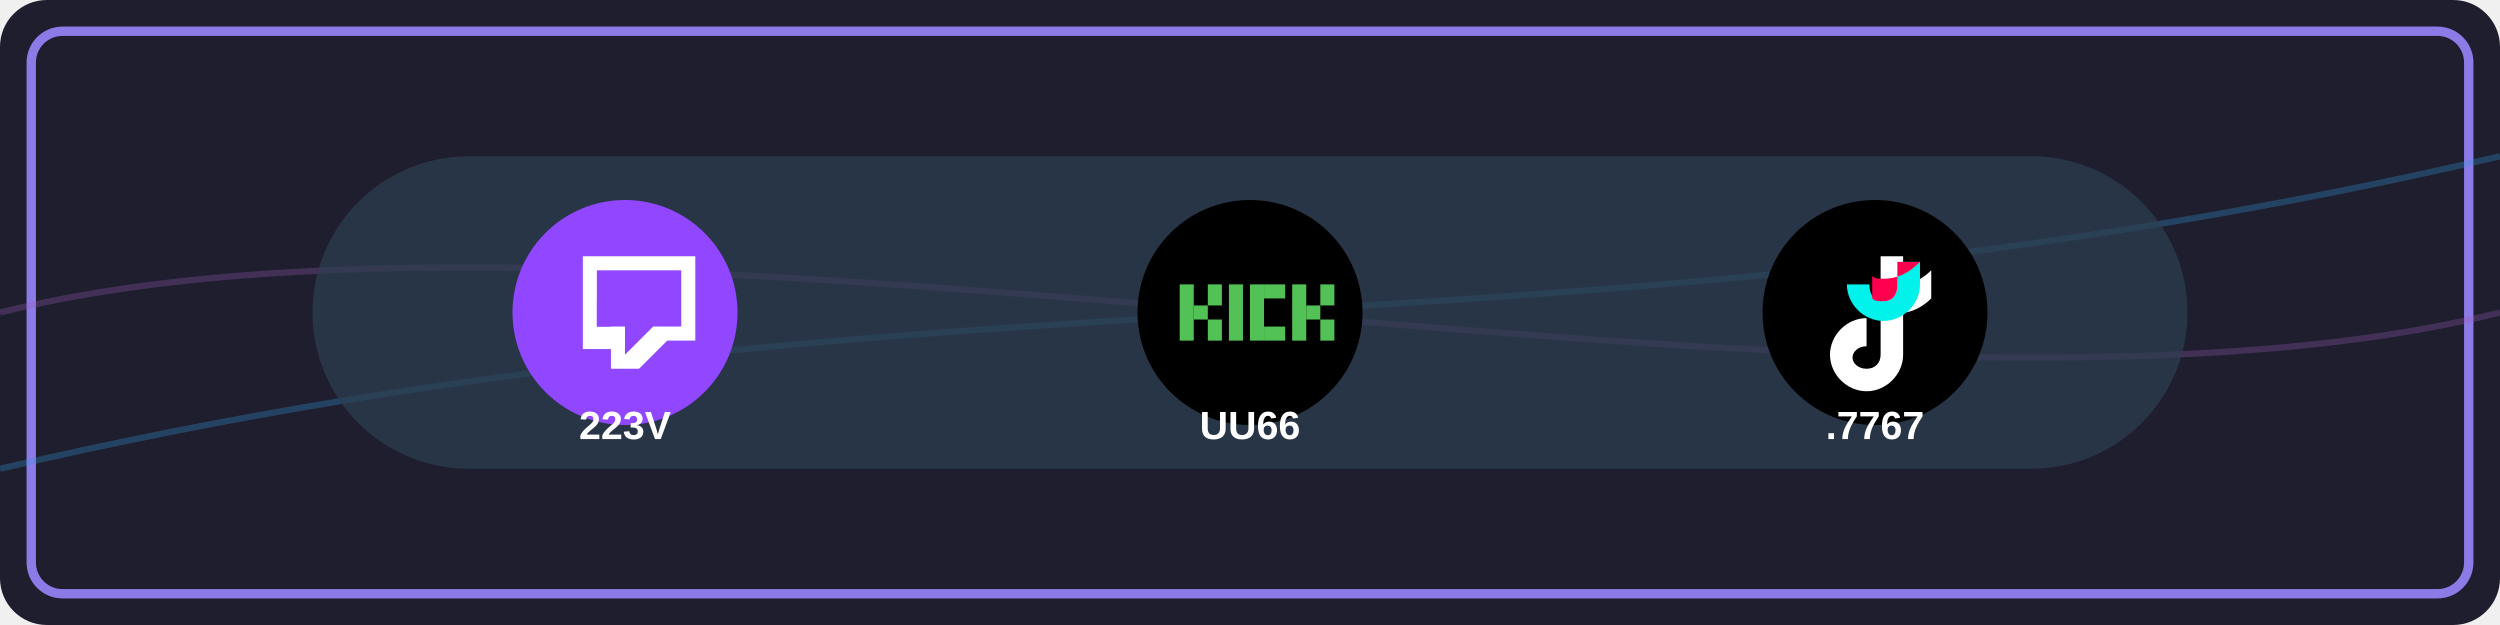
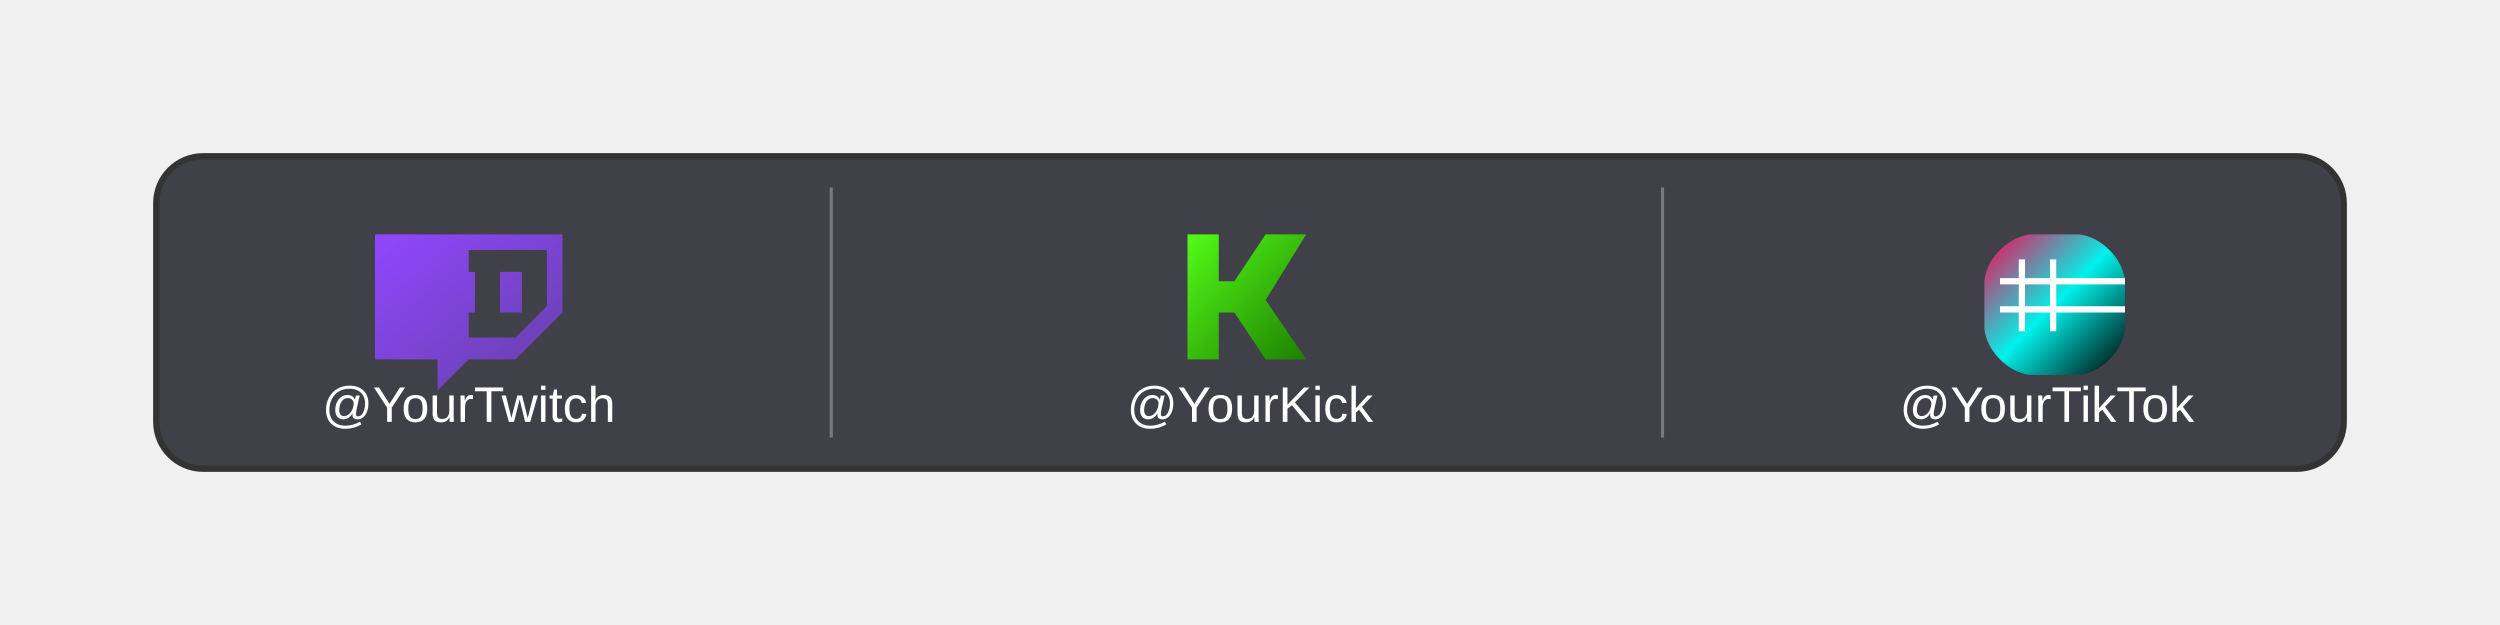
<svg xmlns="http://www.w3.org/2000/svg" viewBox="0 0 800 200">
-   <rect x="0" y="0" width="800" height="200" rx="15" ry="15" fill="#1e1e2e" />
-   <rect x="10" y="10" width="780" height="180" rx="10" ry="10" fill="none" stroke="#8c7ae6" stroke-width="3" />
-   <path d="M 0 100 C 200 50, 600 150, 800 100" stroke="#9b59b6" stroke-width="2" fill="none" opacity="0.3" />
-   <path d="M 0 150 C 300 80, 500 120, 800 50" stroke="#3498db" stroke-width="2" fill="none" opacity="0.3" />
-   <rect x="100" y="50" width="600" height="100" rx="50" ry="50" fill="#2c3e50" opacity="0.7" />
-   <g transform="translate(200, 100) scale(0.9)">
-     <circle cx="0" cy="0" r="40" fill="#9146FF" />
-     <path d="M -15 -20 L -15 13 L -5 13 L -5 20 L 5 20 L 15 10 L 25 10 L 25 -20 L -15 -20 Z M -10 -15 L 20 -15 L 20 5 L 10 5 L 0 15 L 0 5 L -10 5 L -10 -15 Z" fill="white" />
-     <path d="M 0 -5 L 5 -5 L 5 5 L 0 5 L 0 -5 Z M -10 -5 L -5 -5 L -5 5 L -10 5 L -10 -5 Z" fill="#9146FF" />
-     <text x="0" y="45" font-family="Arial, sans-serif" font-size="14" text-anchor="middle" fill="white" font-weight="bold">223V</text>
+   <defs>
+     <linearGradient id="twitch-gradient" x1="0%" y1="0%" x2="100%" y2="100%">
+       <stop offset="0%" stop-color="#9146FF" />
+       <stop offset="100%" stop-color="#6441A5" />
+     </linearGradient>
+     <linearGradient id="kick-gradient" x1="0%" y1="0%" x2="100%" y2="100%">
+       <stop offset="0%" stop-color="#53FC18" />
+       <stop offset="100%" stop-color="#1E8000" />
+     </linearGradient>
+     <linearGradient id="tiktok-gradient" x1="0%" y1="0%" x2="100%" y2="100%">
+       <stop offset="0%" stop-color="#FF004F" />
+       <stop offset="50%" stop-color="#00F2EA" />
+       <stop offset="100%" stop-color="#000000" />
+     </linearGradient>
+     <filter id="glow" x="-50%" y="-50%" width="200%" height="200%">
+       <feGaussianBlur stdDeviation="5" result="blur" />
+       <feComposite in="SourceGraphic" in2="blur" operator="over" />
+     </filter>
+     <animate id="twitch-shine" attributeName="opacity" values="1;0.7;1" dur="2s" begin="0s" repeatCount="indefinite" />
+     <animate id="kick-shine" attributeName="opacity" values="1;0.7;1" dur="2s" begin="0.5s" repeatCount="indefinite" />
+     <animate id="tiktok-shine" attributeName="opacity" values="1;0.7;1" dur="2s" begin="1s" repeatCount="indefinite" />
+   </defs>
+   <rect x="50" y="50" width="700" height="100" rx="15" ry="15" fill="rgba(20, 20, 30, 0.8)" stroke="#333" stroke-width="2" />
+   <line x1="266" y1="60" x2="266" y2="140" stroke="rgba(255, 255, 255, 0.3)" stroke-width="1" />
+   <line x1="532" y1="60" x2="532" y2="140" stroke="rgba(255, 255, 255, 0.3)" stroke-width="1" />
+   <g id="twitch-container">
+     <path d="M120 75 L120 115 L140 115 L140 125 L150 115 L165 115 L180 100 L180 75 Z M175 80 L175 98 L165 108 L150 108 L150 80 Z M160 87 L160 100 L167 100 L167 87 Z M145 87 L145 100 L152 100 L152 87 Z" fill="url(#twitch-gradient)">
+       <animate attributeName="opacity" values="1;0.7;1" dur="2s" begin="0s" repeatCount="indefinite" />
+     </path>
+     <text x="150" y="135" font-family="Arial, sans-serif" font-size="16" fill="white" text-anchor="middle">@YourTwitch</text>
+     <polygon id="twitch-star" points="195,90 200,75 205,90 220,95 205,100 200,115 195,100 180,95" fill="white" filter="url(#glow)" opacity="0">
+       <animate attributeName="opacity" values="0;0.8;0" dur="2s" begin="0s" repeatCount="indefinite" />
+     </polygon>
  </g>
-   <g transform="translate(400, 100) scale(0.9)">
-     <circle cx="0" cy="0" r="40" fill="#000000" />
-     <g transform="translate(-25, -10) scale(0.5)">
-       <rect x="0" y="0" width="10" height="40" fill="#52C156" />
-       <rect x="10" y="15" width="10" height="10" fill="#52C156" />
-       <rect x="20" y="0" width="10" height="15" fill="#52C156" />
-       <rect x="20" y="25" width="10" height="15" fill="#52C156" />
-       <rect x="35" y="0" width="10" height="40" fill="#52C156" />
-       <rect x="50" y="0" width="10" height="40" fill="#52C156" />
-       <rect x="60" y="0" width="15" height="10" fill="#52C156" />
-       <rect x="60" y="30" width="15" height="10" fill="#52C156" />
-       <rect x="80" y="0" width="10" height="40" fill="#52C156" />
-       <rect x="90" y="15" width="10" height="10" fill="#52C156" />
-       <rect x="100" y="0" width="10" height="15" fill="#52C156" />
-       <rect x="100" y="25" width="10" height="15" fill="#52C156" />
-     </g>
-     <text x="0" y="45" font-family="Arial, sans-serif" font-size="14" text-anchor="middle" fill="white" font-weight="bold">UU66</text>
+   <g id="kick-container">
+     <path d="M380 75 L380 115 L390 115 L390 100 L395 100 L405 115 L418 115 L405 96 L418 75 L405 75 L395 90 L390 90 L390 75 Z" fill="url(#kick-gradient)">
+       <animate attributeName="opacity" values="1;0.7;1" dur="2s" begin="0.5s" repeatCount="indefinite" />
+     </path>
+     <text x="400" y="135" font-family="Arial, sans-serif" font-size="16" fill="white" text-anchor="middle">@YourKick</text>
+     <polygon id="kick-star" points="445,90 450,75 455,90 470,95 455,100 450,115 445,100 430,95" fill="white" filter="url(#glow)" opacity="0">
+       <animate attributeName="opacity" values="0;0.8;0" dur="2s" begin="0.5s" repeatCount="indefinite" />
+     </polygon>
  </g>
-   <g transform="translate(600, 100) scale(0.9)">
-     <circle cx="0" cy="0" r="40" fill="#000000" />
-     <path d="M 10 -20 L 10 15 C 10 22 4 28 -3 28 C -10 28 -16 22 -16 15 C -16 8 -10 2 -3 2 L -3 12 C -6 12 -8 14 -8 16 C -8 18 -6 20 -3 20 C 0 20 2 18 2 15 L 2 -20 L 10 -20 Z M 10 -10 C 13 -10 17 -12 20 -15 L 20 -5 C 17 -2 13 0 10 0 L 10 -10 Z" fill="white" />
-     <path d="M 16 -18 L 16 -10 C 16 -3 10 3 3 3 C -4 3 -10 -3 -10 -10 L -2 -10 C -2 -6 0 -4 3 -4 C 6 -4 8 -6 8 -10 L 8 -18 L 16 -18 Z" fill="#00f2ea" />
-     <path d="M 16 -18 L 8 -18 L 8 -10 C 8 -6 6 -4 3 -4 C 1 -4 0 -4 -1 -5 L -1 -13 C 0 -12 1 -12 3 -12 C 8 -12 12 -14 16 -18 Z" fill="#ff004f" />
-     <text x="0" y="45" font-family="Arial, sans-serif" font-size="14" text-anchor="middle" fill="white" font-weight="bold">.7767</text>
+   <g id="tiktok-container">
+     <path d="M650 75 C650 75, 645 75, 640 80 C635 85, 635 90, 635 90 L635 105 C635 105, 635 110, 640 115 C645 120, 650 120, 650 120 L665 120 C665 120, 670 120, 675 115 C680 110, 680 105, 680 105 L680 90 C680 90, 680 85, 675 80 C670 75, 665 75, 665 75 Z" fill="url(#tiktok-gradient)">
+       <animate attributeName="opacity" values="1;0.7;1" dur="2s" begin="1s" repeatCount="indefinite" />
+     </path>
+     <path d="M647 83 L647 106 M657 83 L657 106 M640 90 L680 90 M640 99 L680 99" stroke="white" stroke-width="2" fill="none" />
+     <text x="655" y="135" font-family="Arial, sans-serif" font-size="16" fill="white" text-anchor="middle">@YourTikTok</text>
+     <polygon id="tiktok-star" points="695,90 700,75 705,90 720,95 705,100 700,115 695,100 680,95" fill="white" filter="url(#glow)" opacity="0">
+       <animate attributeName="opacity" values="0;0.8;0" dur="2s" begin="1s" repeatCount="indefinite" />
+     </polygon>
  </g>
</svg>
